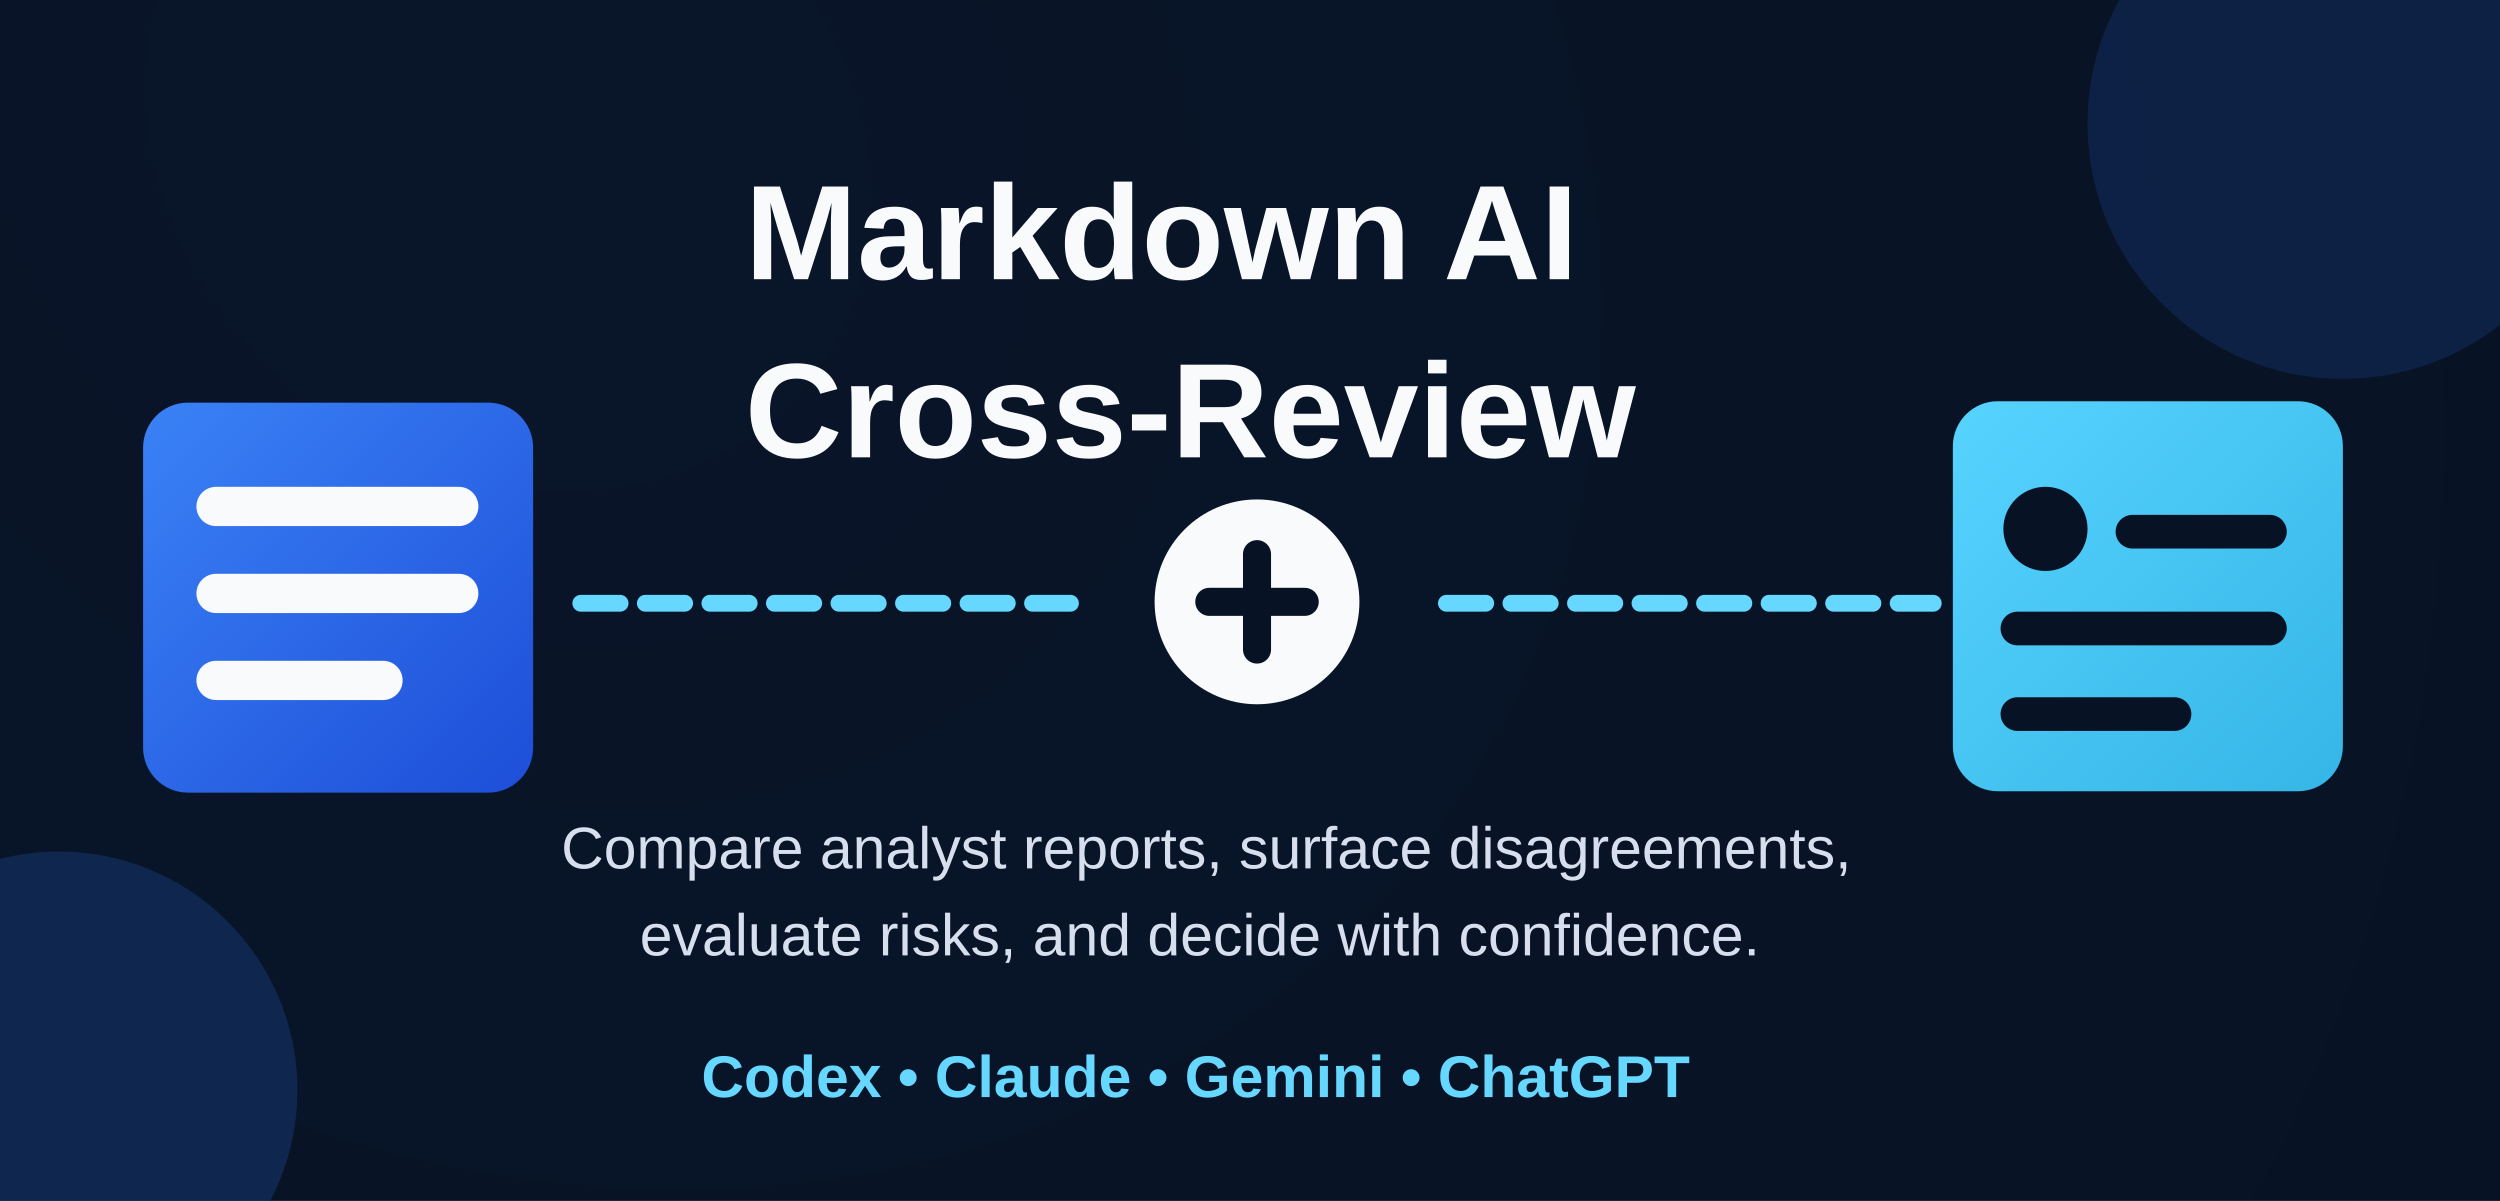
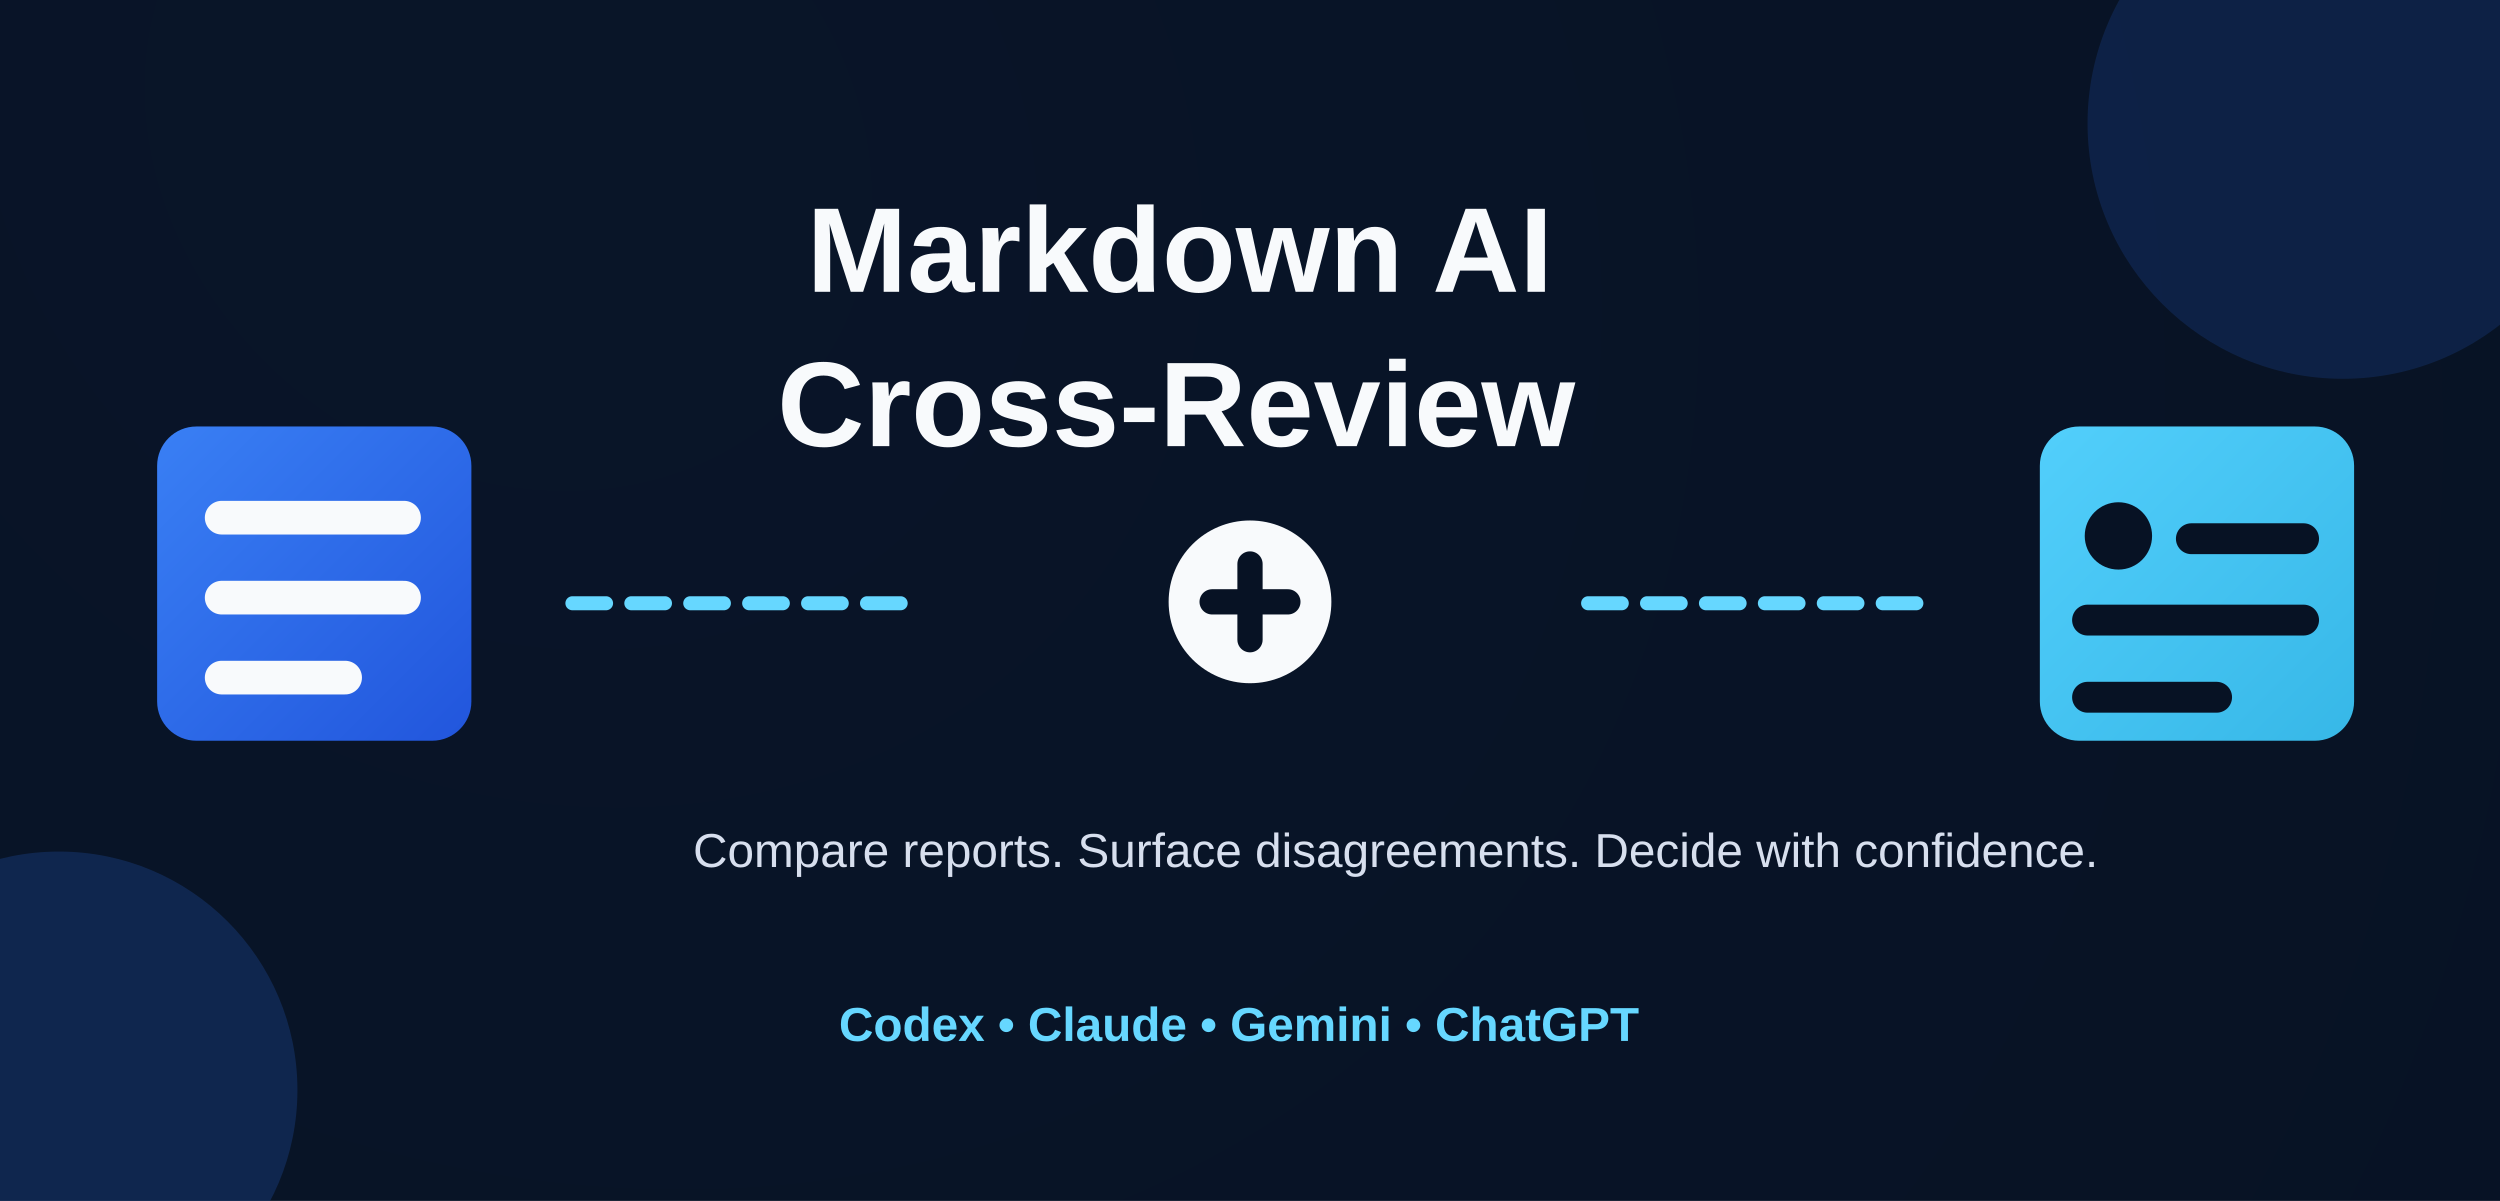
<svg xmlns="http://www.w3.org/2000/svg" width="1782" height="856" viewBox="0 0 1782 856" fill="none">
  <rect width="1782" height="856" fill="#071224" />
  <rect width="1782" height="856" fill="url(#grain)" fill-opacity="0.18" />
  <circle cx="1670" cy="88" r="182" fill="#14356E" fill-opacity="0.45" />
  <circle cx="42" cy="777" r="170" fill="#16346B" fill-opacity="0.58" />
-   <rect x="102" y="287" width="278" height="278" rx="32" fill="url(#leftCard)" />
-   <path d="M154 361H327" stroke="#F8FAFC" stroke-width="28" stroke-linecap="round" />
-   <path d="M154 423H327" stroke="#F8FAFC" stroke-width="28" stroke-linecap="round" />
-   <path d="M154 485H273" stroke="#F8FAFC" stroke-width="28" stroke-linecap="round" />
-   <rect x="1392" y="286" width="278" height="278" rx="32" fill="url(#rightCard)" />
-   <circle cx="1458" cy="377" r="30" fill="#071224" />
-   <path d="M1520 379H1618" stroke="#071224" stroke-width="24" stroke-linecap="round" />
-   <path d="M1438 448H1618" stroke="#071224" stroke-width="24" stroke-linecap="round" />
-   <path d="M1438 509H1550" stroke="#071224" stroke-width="24" stroke-linecap="round" />
-   <path d="M414 430H763" stroke="#66D7FF" stroke-width="12" stroke-linecap="round" stroke-dasharray="28 18" />
-   <path d="M1031 430H1378" stroke="#66D7FF" stroke-width="12" stroke-linecap="round" stroke-dasharray="28 18" />
-   <circle cx="896" cy="429" r="73" fill="#F8FAFC" />
-   <path d="M862 429H930" stroke="#071224" stroke-width="20" stroke-linecap="round" />
-   <path d="M896 395V463" stroke="#071224" stroke-width="20" stroke-linecap="round" />
-   <text x="531" y="199" fill="#F8FAFC" font-family="Arial, Helvetica, sans-serif" font-size="96" font-weight="700">Markdown AI</text>
-   <text x="531" y="326" fill="#F8FAFC" font-family="Arial, Helvetica, sans-serif" font-size="96" font-weight="700">Cross-Review</text>
-   <text x="400" y="619" fill="#D7DFEE" font-family="Arial, Helvetica, sans-serif" font-size="42" font-weight="400">Compare analyst reports, surface disagreements,</text>
-   <text x="456" y="681" fill="#D7DFEE" font-family="Arial, Helvetica, sans-serif" font-size="42" font-weight="400">evaluate risks, and decide with confidence.</text>
-   <text x="500" y="782" fill="#66D7FF" font-family="Arial, Helvetica, sans-serif" font-size="42" font-weight="700">Codex • Claude • Gemini • ChatGPT</text>
+   <rect x="112" y="304" width="224" height="224" rx="28" fill="url(#leftCard)" />
+   <path d="M158 369H288" stroke="#F8FAFC" stroke-width="24" stroke-linecap="round" />
+   <path d="M158 426H288" stroke="#F8FAFC" stroke-width="24" stroke-linecap="round" />
+   <path d="M158 483H246" stroke="#F8FAFC" stroke-width="24" stroke-linecap="round" />
+   <rect x="1454" y="304" width="224" height="224" rx="28" fill="url(#rightCard)" />
+   <circle cx="1510" cy="382" r="24" fill="#071224" />
+   <path d="M1562 384H1642" stroke="#071224" stroke-width="22" stroke-linecap="round" />
+   <path d="M1488 442H1642" stroke="#071224" stroke-width="22" stroke-linecap="round" />
+   <path d="M1488 497H1580" stroke="#071224" stroke-width="22" stroke-linecap="round" />
+   <path d="M408 430H650" stroke="#66D7FF" stroke-width="10" stroke-linecap="round" stroke-dasharray="24 18" />
+   <path d="M1132 430H1374" stroke="#66D7FF" stroke-width="10" stroke-linecap="round" stroke-dasharray="24 18" />
+   <circle cx="891" cy="429" r="58" fill="#F8FAFC" />
+   <path d="M864 429H918" stroke="#071224" stroke-width="18" stroke-linecap="round" />
+   <path d="M891 402V456" stroke="#071224" stroke-width="18" stroke-linecap="round" />
+   <text x="575" y="208" fill="#F8FAFC" font-family="Arial, Helvetica, sans-serif" font-size="86" font-weight="700">Markdown AI</text>
+   <text x="554" y="318" fill="#F8FAFC" font-family="Arial, Helvetica, sans-serif" font-size="86" font-weight="700">Cross-Review</text>
+   <text x="494" y="618" fill="#D7DFEE" font-family="Arial, Helvetica, sans-serif" font-size="34" font-weight="400">Compare reports. Surface disagreements. Decide with confidence.</text>
+   <text x="598" y="742" fill="#66D7FF" font-family="Arial, Helvetica, sans-serif" font-size="34" font-weight="700">Codex • Claude • Gemini • ChatGPT</text>
  <defs>
    <linearGradient id="leftCard" x1="102" y1="287" x2="380" y2="565" gradientUnits="userSpaceOnUse">
      <stop stop-color="#3B82F6" />
      <stop offset="1" stop-color="#1D4ED8" />
    </linearGradient>
    <linearGradient id="rightCard" x1="1392" y1="286" x2="1670" y2="564" gradientUnits="userSpaceOnUse">
      <stop stop-color="#57D3FF" />
      <stop offset="1" stop-color="#35B6E6" />
    </linearGradient>
    <radialGradient id="grain" cx="0" cy="0" r="1" gradientUnits="userSpaceOnUse" gradientTransform="translate(356 93) rotate(37.9092) scale(1707.84 1436.58)">
      <stop stop-color="#11213A" />
      <stop offset="1" stop-color="#071224" />
    </radialGradient>
  </defs>
</svg>
